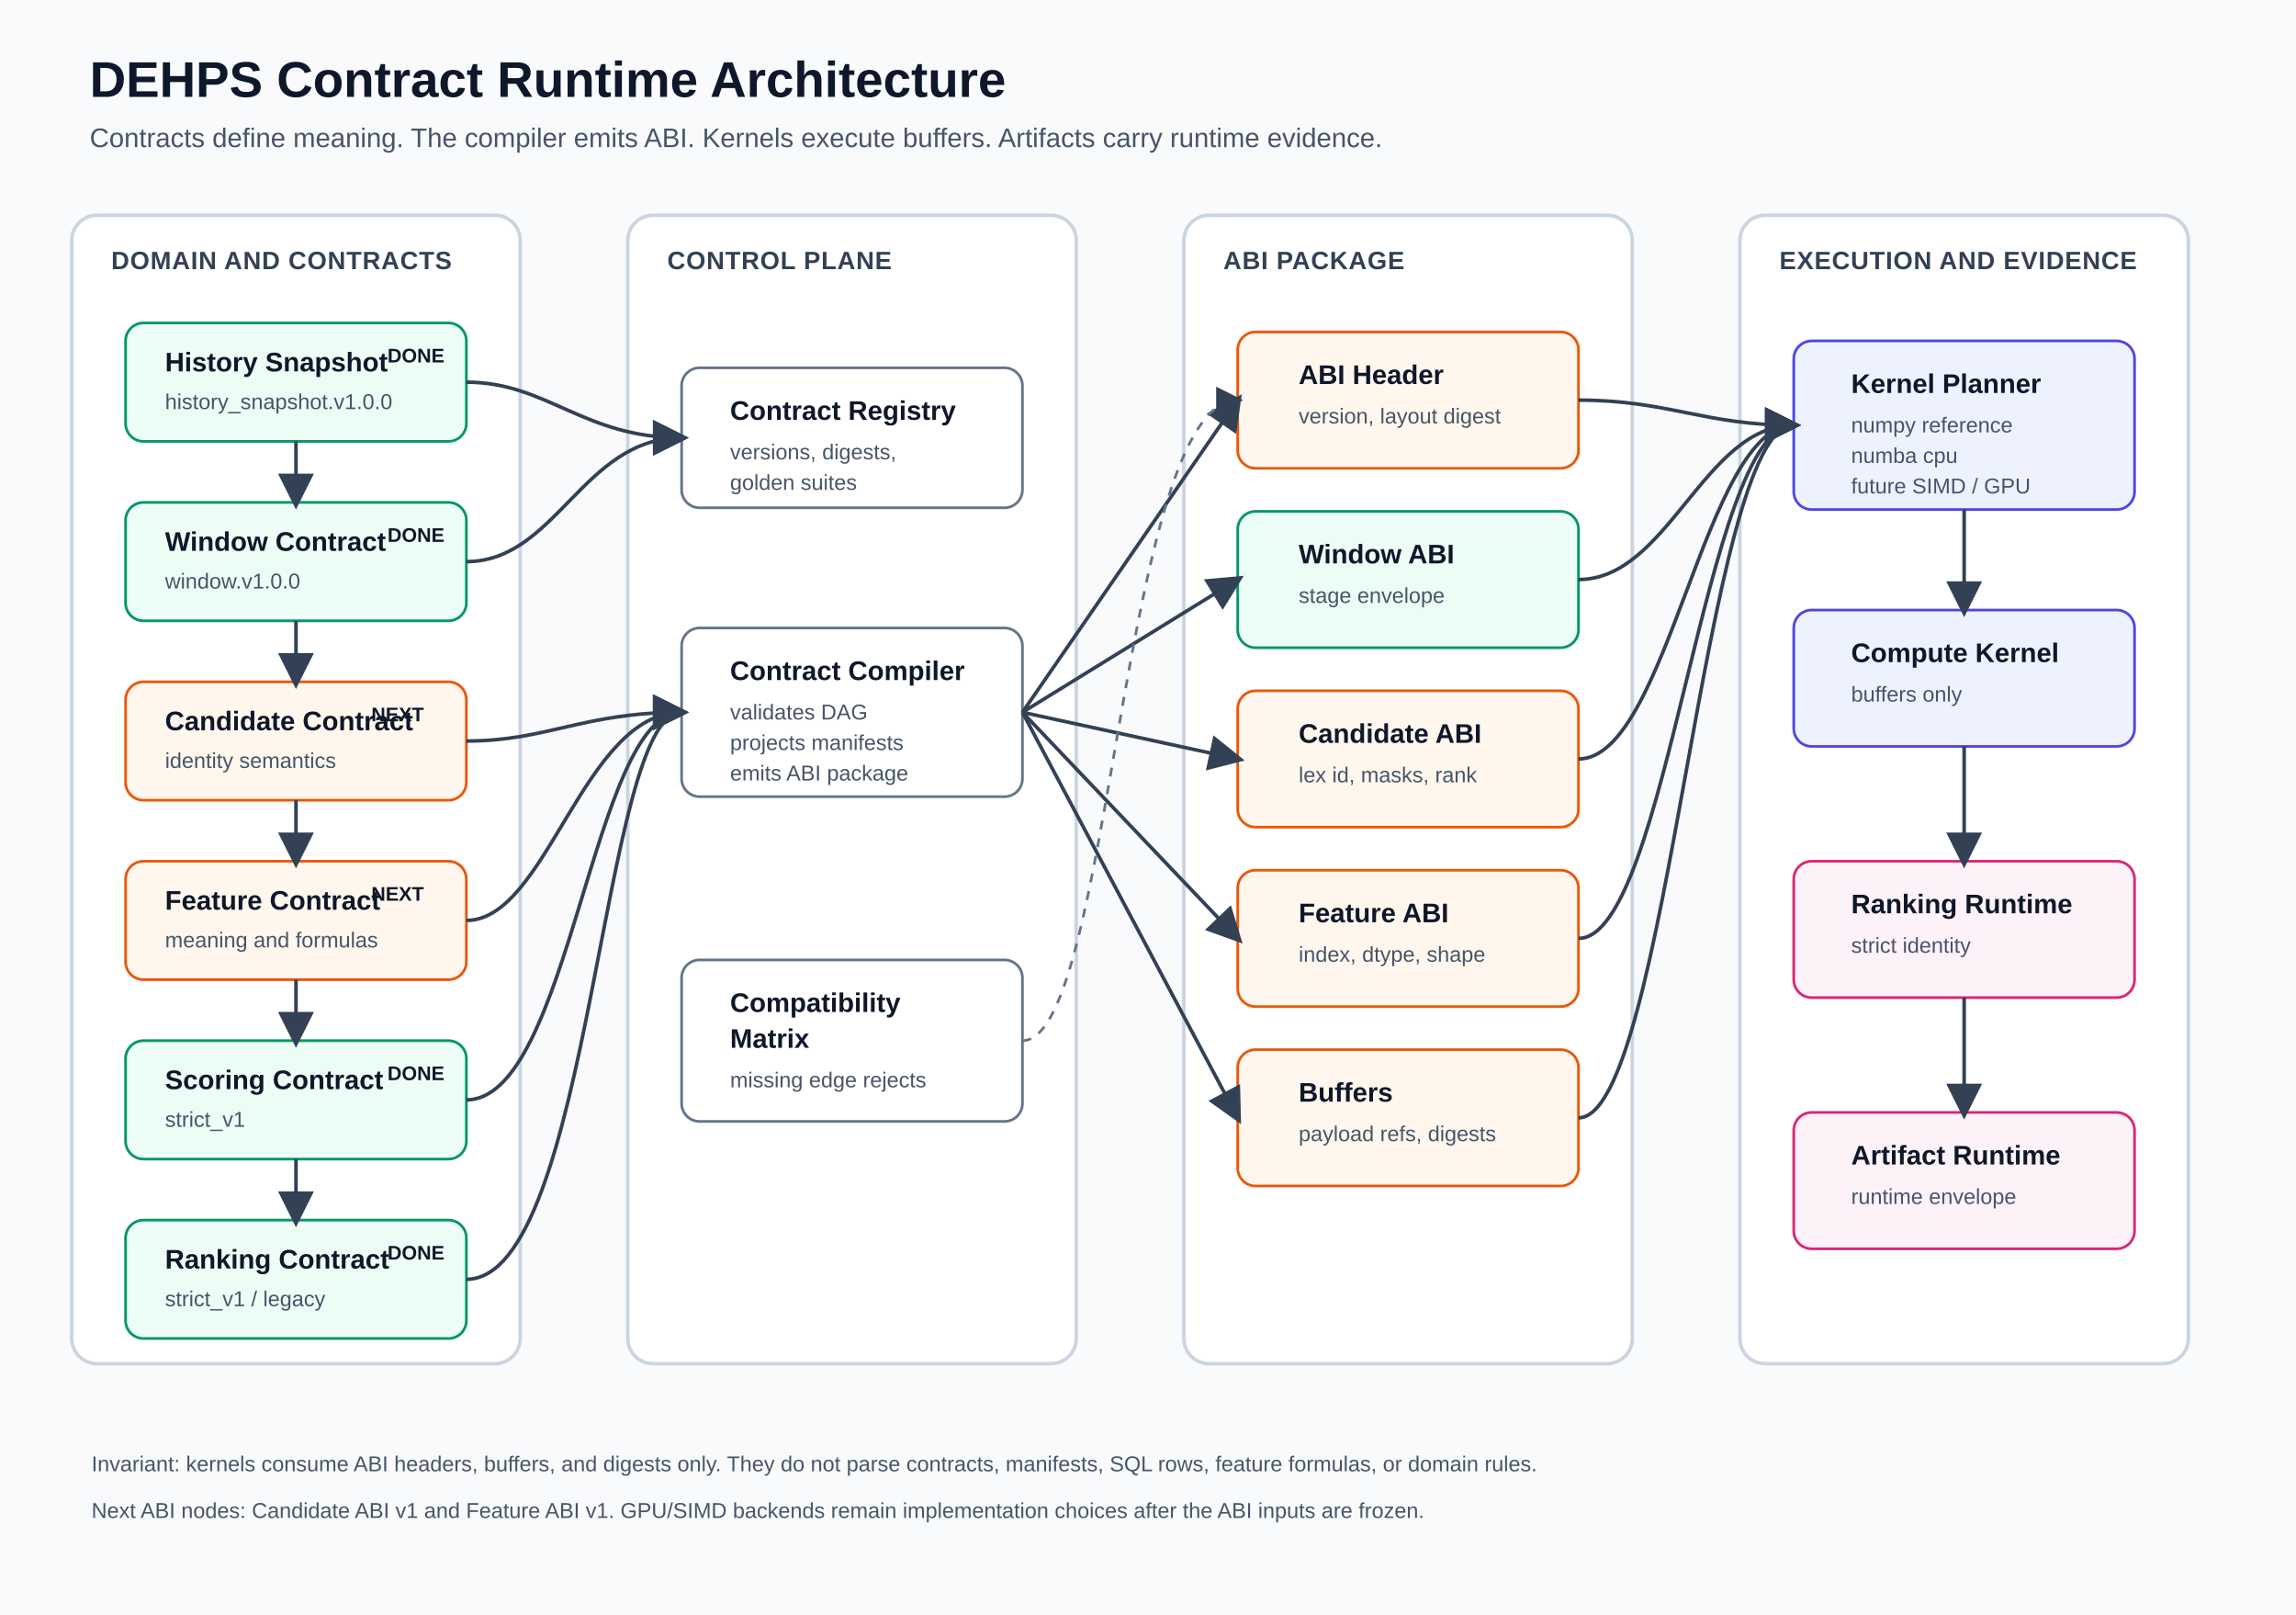
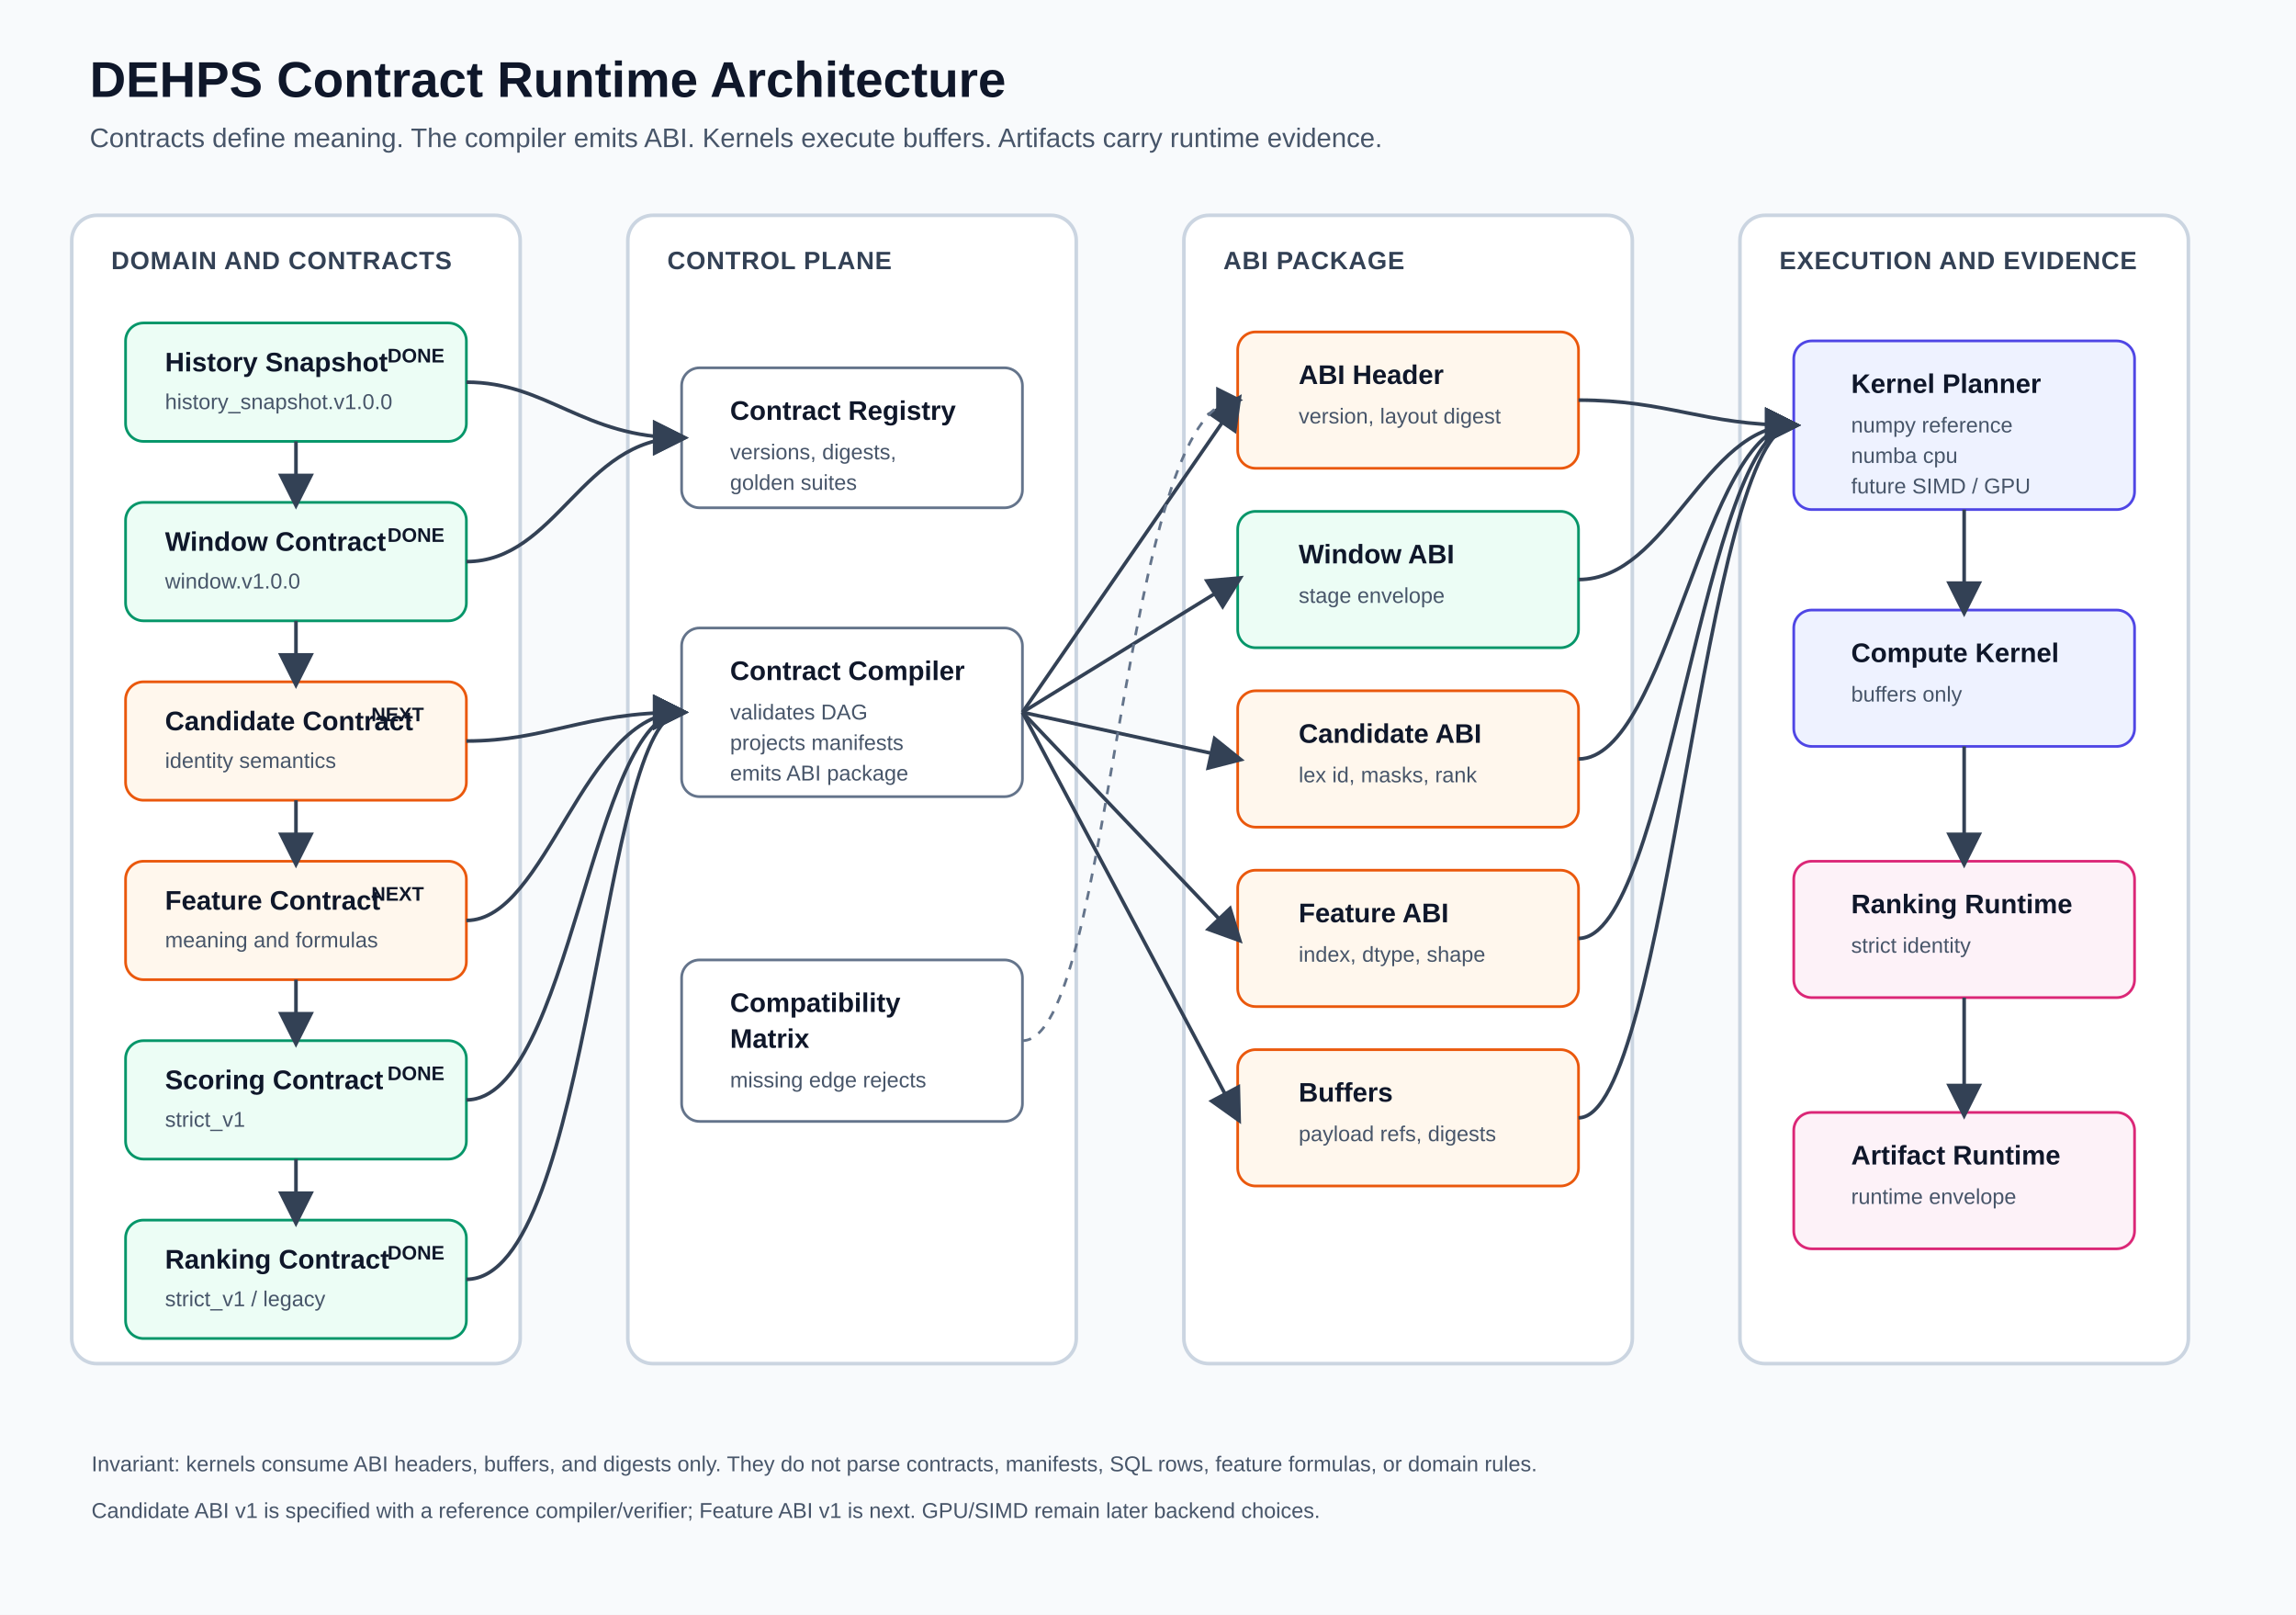
<svg xmlns="http://www.w3.org/2000/svg" width="1280" height="900" viewBox="0 0 1280 900" role="img" aria-labelledby="title desc">
  <defs>
    <marker id="arrow" markerWidth="10" markerHeight="10" refX="8" refY="5" orient="auto" markerUnits="strokeWidth">
      <path d="M 0 0 L 10 5 L 0 10 z" fill="#334155" />
    </marker>
    <style>
      .canvas { fill: #f8fafc; }
      .title { font: 700 28px Arial, sans-serif; fill: #0f172a; }
      .subtitle { font: 400 15px Arial, sans-serif; fill: #475569; }
      .section { fill: #ffffff; stroke: #cbd5e1; stroke-width: 2; rx: 14; }
      .sectionLabel { font: 700 14px Arial, sans-serif; fill: #334155; letter-spacing: 0.4px; }
      .box { fill: #ffffff; stroke: #64748b; stroke-width: 1.5; rx: 10; }
      .implemented { fill: #ecfdf5; stroke: #059669; }
      .planned { fill: #fff7ed; stroke: #ea580c; }
      .kernel { fill: #eef2ff; stroke: #4f46e5; }
      .artifact { fill: #fdf2f8; stroke: #db2777; }
      .text { font: 600 15px Arial, sans-serif; fill: #0f172a; }
      .small { font: 400 12px Arial, sans-serif; fill: #475569; }
      .arrow { stroke: #334155; stroke-width: 2; fill: none; marker-end: url(#arrow); }
      .softArrow { stroke: #64748b; stroke-width: 1.5; stroke-dasharray: 5 5; fill: none; marker-end: url(#arrow); }
      .status { font: 700 11px Arial, sans-serif; fill: #0f172a; }
    </style>
  </defs>
  <rect class="canvas" x="0" y="0" width="1280" height="900" />
  <text class="title" x="50" y="54">DEHPS Contract Runtime Architecture</text>
  <text class="subtitle" x="50" y="82">Contracts define meaning. The compiler emits ABI. Kernels execute buffers. Artifacts carry runtime evidence.</text>
  <rect class="section" x="40" y="120" width="250" height="640" />
  <text class="sectionLabel" x="62" y="150">DOMAIN AND CONTRACTS</text>
  <rect class="box implemented" x="70" y="180" width="190" height="66" />
  <text class="text" x="92" y="207">History Snapshot</text>
  <text class="small" x="92" y="228">history_snapshot.v1.0.0</text>
  <text class="status" x="216" y="202">DONE</text>
  <rect class="box implemented" x="70" y="280" width="190" height="66" />
  <text class="text" x="92" y="307">Window Contract</text>
  <text class="small" x="92" y="328">window.v1.0.0</text>
  <text class="status" x="216" y="302">DONE</text>
  <rect class="box planned" x="70" y="380" width="190" height="66" />
  <text class="text" x="92" y="407">Candidate Contract</text>
  <text class="small" x="92" y="428">identity semantics</text>
  <text class="status" x="207" y="402">NEXT</text>
  <rect class="box planned" x="70" y="480" width="190" height="66" />
  <text class="text" x="92" y="507">Feature Contract</text>
  <text class="small" x="92" y="528">meaning and formulas</text>
  <text class="status" x="207" y="502">NEXT</text>
  <rect class="box implemented" x="70" y="580" width="190" height="66" />
  <text class="text" x="92" y="607">Scoring Contract</text>
  <text class="small" x="92" y="628">strict_v1</text>
  <text class="status" x="216" y="602">DONE</text>
  <rect class="box implemented" x="70" y="680" width="190" height="66" />
  <text class="text" x="92" y="707">Ranking Contract</text>
  <text class="small" x="92" y="728">strict_v1 / legacy</text>
  <text class="status" x="216" y="702">DONE</text>
  <rect class="section" x="350" y="120" width="250" height="640" />
  <text class="sectionLabel" x="372" y="150">CONTROL PLANE</text>
  <rect class="box" x="380" y="205" width="190" height="78" />
  <text class="text" x="407" y="234">Contract Registry</text>
  <text class="small" x="407" y="256">versions, digests,</text>
  <text class="small" x="407" y="273">golden suites</text>
  <rect class="box" x="380" y="350" width="190" height="94" />
  <text class="text" x="407" y="379">Contract Compiler</text>
  <text class="small" x="407" y="401">validates DAG</text>
  <text class="small" x="407" y="418">projects manifests</text>
  <text class="small" x="407" y="435">emits ABI package</text>
  <rect class="box" x="380" y="535" width="190" height="90" />
  <text class="text" x="407" y="564">Compatibility</text>
  <text class="text" x="407" y="584">Matrix</text>
  <text class="small" x="407" y="606">missing edge rejects</text>
  <rect class="section" x="660" y="120" width="250" height="640" />
  <text class="sectionLabel" x="682" y="150">ABI PACKAGE</text>
  <rect class="box planned" x="690" y="185" width="190" height="76" />
  <text class="text" x="724" y="214">ABI Header</text>
  <text class="small" x="724" y="236">version, layout digest</text>
  <rect class="box implemented" x="690" y="285" width="190" height="76" />
  <text class="text" x="724" y="314">Window ABI</text>
  <text class="small" x="724" y="336">stage envelope</text>
  <rect class="box planned" x="690" y="385" width="190" height="76" />
  <text class="text" x="724" y="414">Candidate ABI</text>
  <text class="small" x="724" y="436">lex id, masks, rank</text>
  <rect class="box planned" x="690" y="485" width="190" height="76" />
  <text class="text" x="724" y="514">Feature ABI</text>
  <text class="small" x="724" y="536">index, dtype, shape</text>
  <rect class="box planned" x="690" y="585" width="190" height="76" />
  <text class="text" x="724" y="614">Buffers</text>
  <text class="small" x="724" y="636">payload refs, digests</text>
  <rect class="section" x="970" y="120" width="250" height="640" />
  <text class="sectionLabel" x="992" y="150">EXECUTION AND EVIDENCE</text>
  <rect class="box kernel" x="1000" y="190" width="190" height="94" />
  <text class="text" x="1032" y="219">Kernel Planner</text>
  <text class="small" x="1032" y="241">numpy reference</text>
  <text class="small" x="1032" y="258">numba cpu</text>
  <text class="small" x="1032" y="275">future SIMD / GPU</text>
  <rect class="box kernel" x="1000" y="340" width="190" height="76" />
  <text class="text" x="1032" y="369">Compute Kernel</text>
  <text class="small" x="1032" y="391">buffers only</text>
  <rect class="box artifact" x="1000" y="480" width="190" height="76" />
  <text class="text" x="1032" y="509">Ranking Runtime</text>
  <text class="small" x="1032" y="531">strict identity</text>
  <rect class="box artifact" x="1000" y="620" width="190" height="76" />
  <text class="text" x="1032" y="649">Artifact Runtime</text>
  <text class="small" x="1032" y="671">runtime envelope</text>
  <path class="arrow" d="M 165 246 L 165 280" />
  <path class="arrow" d="M 165 346 L 165 380" />
  <path class="arrow" d="M 165 446 L 165 480" />
  <path class="arrow" d="M 165 546 L 165 580" />
  <path class="arrow" d="M 165 646 L 165 680" />
  <path class="arrow" d="M 260 413 C 305 413 325 397 380 397" />
  <path class="arrow" d="M 260 513 C 305 513 325 397 380 397" />
  <path class="arrow" d="M 260 613 C 318 613 330 397 380 397" />
  <path class="arrow" d="M 260 713 C 330 713 335 397 380 397" />
  <path class="arrow" d="M 260 213 C 305 213 325 244 380 244" />
  <path class="arrow" d="M 260 313 C 310 313 325 244 380 244" />
  <path class="arrow" d="M 570 397 L 690 223" />
  <path class="arrow" d="M 570 397 L 690 323" />
  <path class="arrow" d="M 570 397 L 690 423" />
  <path class="arrow" d="M 570 397 L 690 523" />
  <path class="arrow" d="M 570 397 L 690 623" />
  <path class="softArrow" d="M 570 580 C 620 580 625 223 690 223" />
  <path class="arrow" d="M 880 223 C 930 223 950 237 1000 237" />
  <path class="arrow" d="M 880 323 C 930 323 950 237 1000 237" />
  <path class="arrow" d="M 880 423 C 930 423 950 237 1000 237" />
  <path class="arrow" d="M 880 523 C 930 523 950 237 1000 237" />
  <path class="arrow" d="M 880 623 C 930 623 950 237 1000 237" />
  <path class="arrow" d="M 1095 284 L 1095 340" />
  <path class="arrow" d="M 1095 416 L 1095 480" />
  <path class="arrow" d="M 1095 556 L 1095 620" />
  <text class="small" x="51" y="820">Invariant: kernels consume ABI headers, buffers, and digests only. They do not parse contracts, manifests, SQL rows, feature formulas, or domain rules.</text>
-   <text class="small" x="51" y="846">Next ABI nodes: Candidate ABI v1 and Feature ABI v1. GPU/SIMD backends remain implementation choices after the ABI inputs are frozen.</text>
+   <text class="small" x="51" y="846">Candidate ABI v1 is specified with a reference compiler/verifier; Feature ABI v1 is next. GPU/SIMD remain later backend choices.</text>
</svg>
